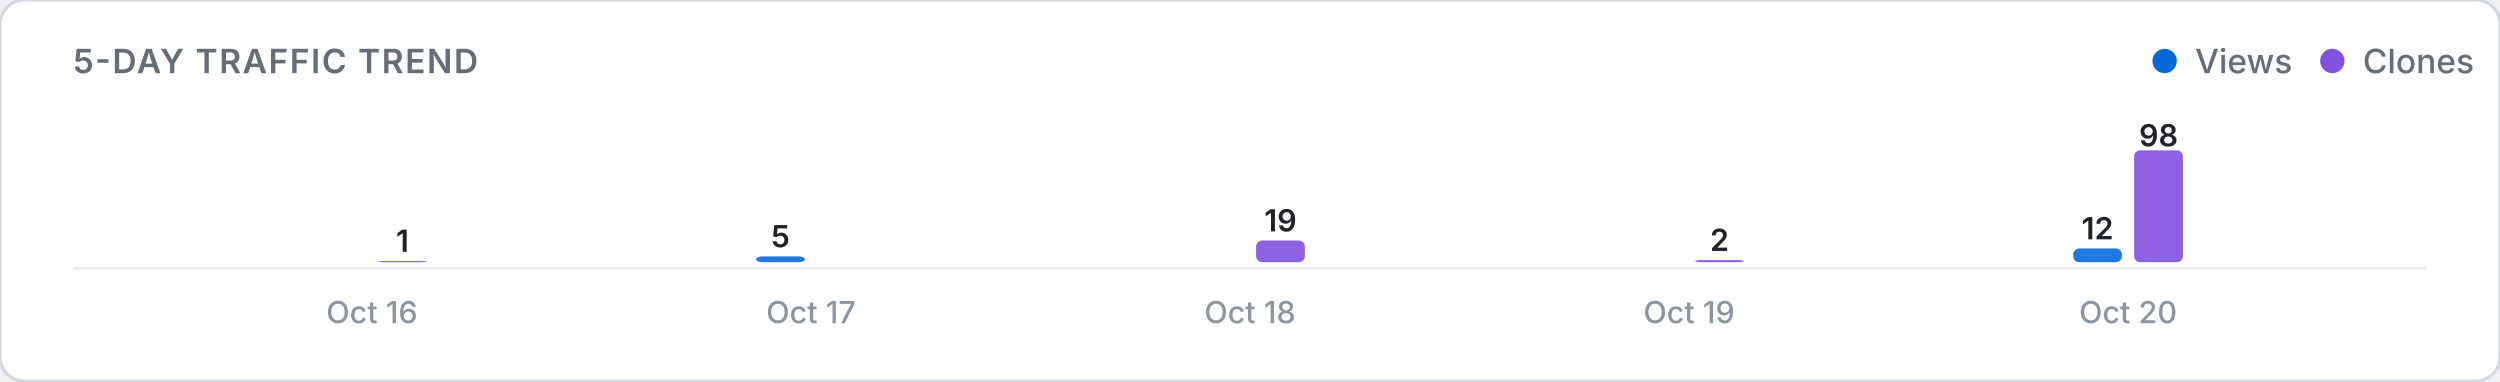
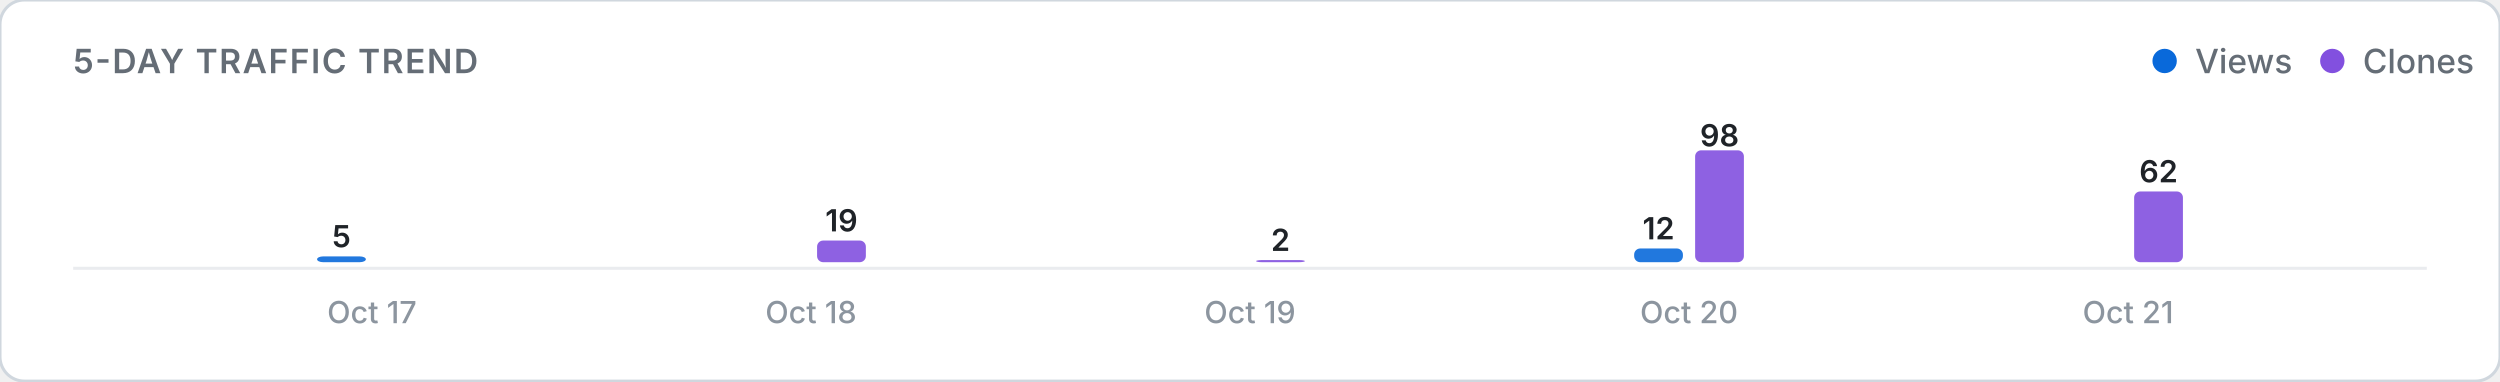
<svg xmlns="http://www.w3.org/2000/svg" viewBox="0 0 820 125" width="100%" height="auto">
  <defs>
    <style>
      .card-bg { fill: #ffffff; stroke: #d0d7de; stroke-width: 1; }
      .title-text { font: 600 11px -apple-system, BlinkMacSystemFont, "Segoe UI", Inter, Roboto, sans-serif; fill: #656d76; letter-spacing: 0.5px; }
      .legend-text { font: 500 11px -apple-system, BlinkMacSystemFont, "Segoe UI", Inter, Roboto, sans-serif; fill: #656d76; }
      .axis-label { font: 500 10px -apple-system, BlinkMacSystemFont, "Segoe UI", Inter, Roboto, sans-serif; fill: #8c959f; }
      .count-label { font: 600 10px -apple-system, BlinkMacSystemFont, "Segoe UI", Inter, Roboto, sans-serif; fill: #1f2328; }
      .empty-text { font: 400 11px -apple-system, BlinkMacSystemFont, "Segoe UI", Inter, Roboto, sans-serif; fill: #8c959f; }
      .baseline { stroke: #eaecef; stroke-width: 1; }
      @media (prefers-color-scheme: dark) {
        .card-bg { fill: #0d1117; stroke: #30363d; }
        .title-text { fill: #8b949e; }
        .legend-text { fill: #8b949e; }
        .axis-label { fill: #6e7681; }
        .count-label { fill: #f0f6fc; }
        .empty-text { fill: #6e7681; }
        .baseline { stroke: #21262d; }
      }
    </style>
  </defs>
  <rect width="820" height="125" rx="8" class="card-bg" />
  <text x="24" y="24" class="title-text">5-DAY TRAFFIC TREND</text>
  <g>
    <circle cx="710" cy="20" r="4" fill="#0969da" />
    <text x="720" y="24" class="legend-text">Views</text>
    <circle cx="765" cy="20" r="4" fill="#8250df" />
    <text x="775" y="24" class="legend-text">Clones</text>
  </g>
  <line x1="24" y1="88" x2="796" y2="88" class="baseline" />
  <g>
-     <rect x="104.0" y="86.0" width="16.0" height="0.0" rx="2" fill="#0969da" opacity="0.9" />
-     <rect x="124.0" y="85.6" width="16.0" height="0.4" rx="2" fill="#8250df" opacity="0.9" />
-     <text x="132.0" y="82.6" class="count-label" text-anchor="middle">1</text>
-     <text x="122.0" y="106" class="axis-label" text-anchor="middle">Oct 16</text>
-     <rect x="248.0" y="84.1" width="16.0" height="1.9" rx="2" fill="#0969da" opacity="0.9" />
-     <text x="256.0" y="81.1" class="count-label" text-anchor="middle">5</text>
-     <rect x="268.0" y="86.0" width="16.0" height="0.0" rx="2" fill="#8250df" opacity="0.9" />
-     <text x="266.0" y="106" class="axis-label" text-anchor="middle">Oct 17</text>
+     <rect x="104.0" y="84.1" width="16.0" height="1.9" rx="2" fill="#0969da" opacity="0.9" />
+     <text x="112.0" y="81.1" class="count-label" text-anchor="middle">5</text>
+     <rect x="124.0" y="86.0" width="16.0" height="0.0" rx="2" fill="#8250df" opacity="0.9" />
+     <text x="122.0" y="106" class="axis-label" text-anchor="middle">Oct 17</text>
+     <rect x="248.0" y="86.0" width="16.0" height="0.0" rx="2" fill="#0969da" opacity="0.9" />
+     <rect x="268.0" y="78.9" width="16.0" height="7.1" rx="2" fill="#8250df" opacity="0.9" />
+     <text x="276.0" y="75.9" class="count-label" text-anchor="middle">19</text>
+     <text x="266.0" y="106" class="axis-label" text-anchor="middle">Oct 18</text>
    <rect x="392.0" y="86.0" width="16.0" height="0.0" rx="2" fill="#0969da" opacity="0.9" />
-     <rect x="412.0" y="78.9" width="16.0" height="7.1" rx="2" fill="#8250df" opacity="0.9" />
-     <text x="420.0" y="75.9" class="count-label" text-anchor="middle">19</text>
-     <text x="410.0" y="106" class="axis-label" text-anchor="middle">Oct 18</text>
-     <rect x="536.0" y="86.0" width="16.0" height="0.0" rx="2" fill="#0969da" opacity="0.9" />
-     <rect x="556.0" y="85.3" width="16.0" height="0.7" rx="2" fill="#8250df" opacity="0.9" />
-     <text x="564.0" y="82.3" class="count-label" text-anchor="middle">2</text>
-     <text x="554.0" y="106" class="axis-label" text-anchor="middle">Oct 19</text>
-     <rect x="680.0" y="81.5" width="16.0" height="4.5" rx="2" fill="#0969da" opacity="0.9" />
-     <text x="688.0" y="78.5" class="count-label" text-anchor="middle">12</text>
-     <rect x="700.0" y="49.3" width="16.0" height="36.7" rx="2" fill="#8250df" opacity="0.9" />
-     <text x="708.0" y="48.0" class="count-label" text-anchor="middle">98</text>
-     <text x="698.0" y="106" class="axis-label" text-anchor="middle">Oct 20</text>
+     <rect x="412.0" y="85.3" width="16.0" height="0.7" rx="2" fill="#8250df" opacity="0.9" />
+     <text x="420.0" y="82.3" class="count-label" text-anchor="middle">2</text>
+     <text x="410.0" y="106" class="axis-label" text-anchor="middle">Oct 19</text>
+     <rect x="536.0" y="81.5" width="16.0" height="4.5" rx="2" fill="#0969da" opacity="0.9" />
+     <text x="544.0" y="78.5" class="count-label" text-anchor="middle">12</text>
+     <rect x="556.0" y="49.3" width="16.0" height="36.7" rx="2" fill="#8250df" opacity="0.9" />
+     <text x="564.0" y="48.0" class="count-label" text-anchor="middle">98</text>
+     <text x="554.0" y="106" class="axis-label" text-anchor="middle">Oct 20</text>
+     <rect x="680.0" y="86.0" width="16.0" height="0.0" rx="2" fill="#0969da" opacity="0.9" />
+     <rect x="700.0" y="62.8" width="16.0" height="23.2" rx="2" fill="#8250df" opacity="0.9" />
+     <text x="708.0" y="59.8" class="count-label" text-anchor="middle">62</text>
+     <text x="698.0" y="106" class="axis-label" text-anchor="middle">Oct 21</text>
  </g>
</svg>
